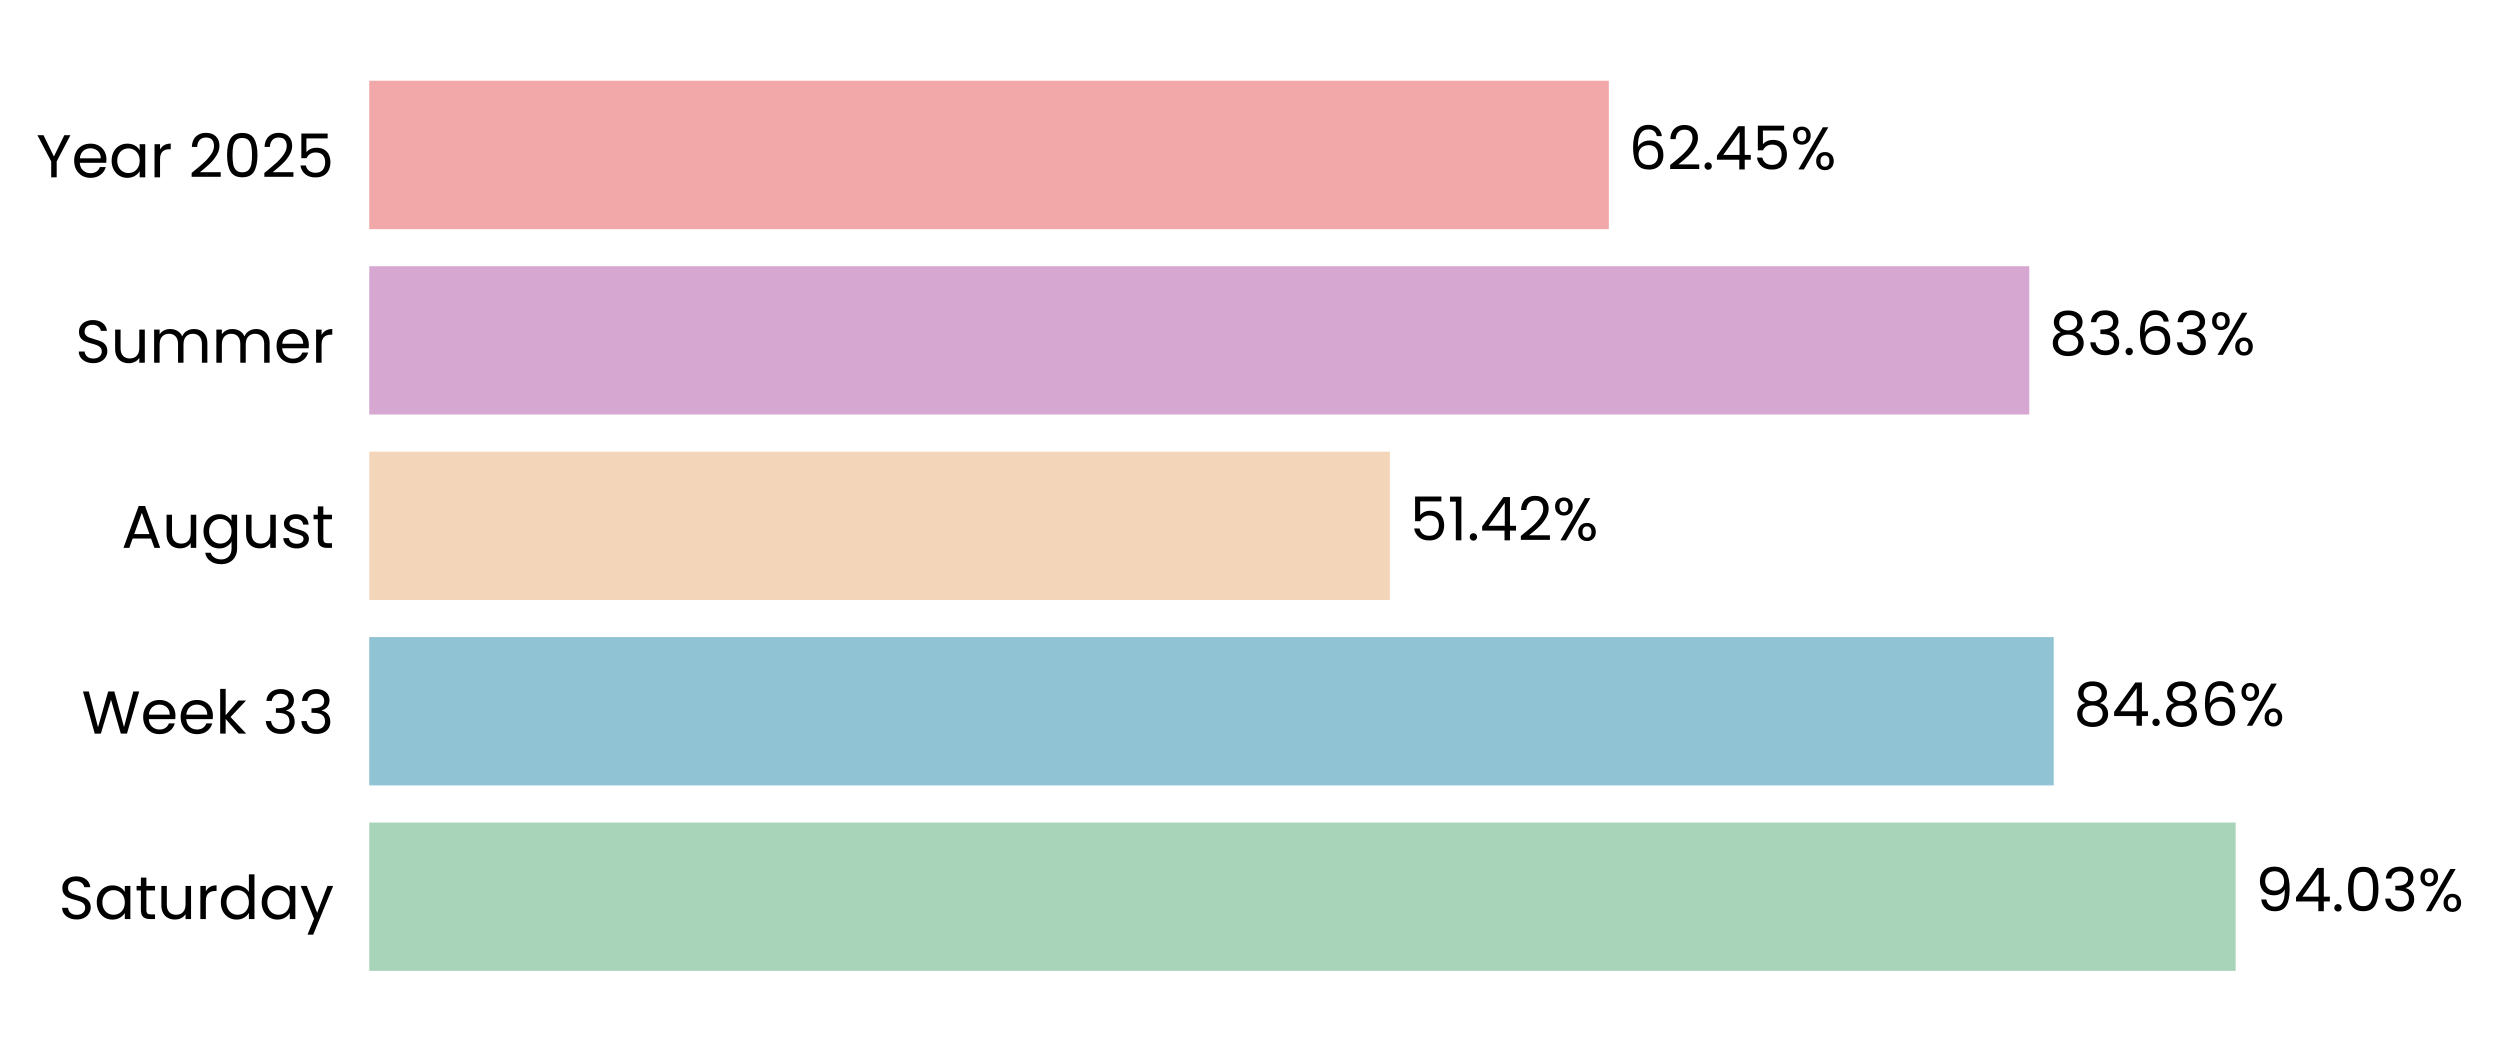
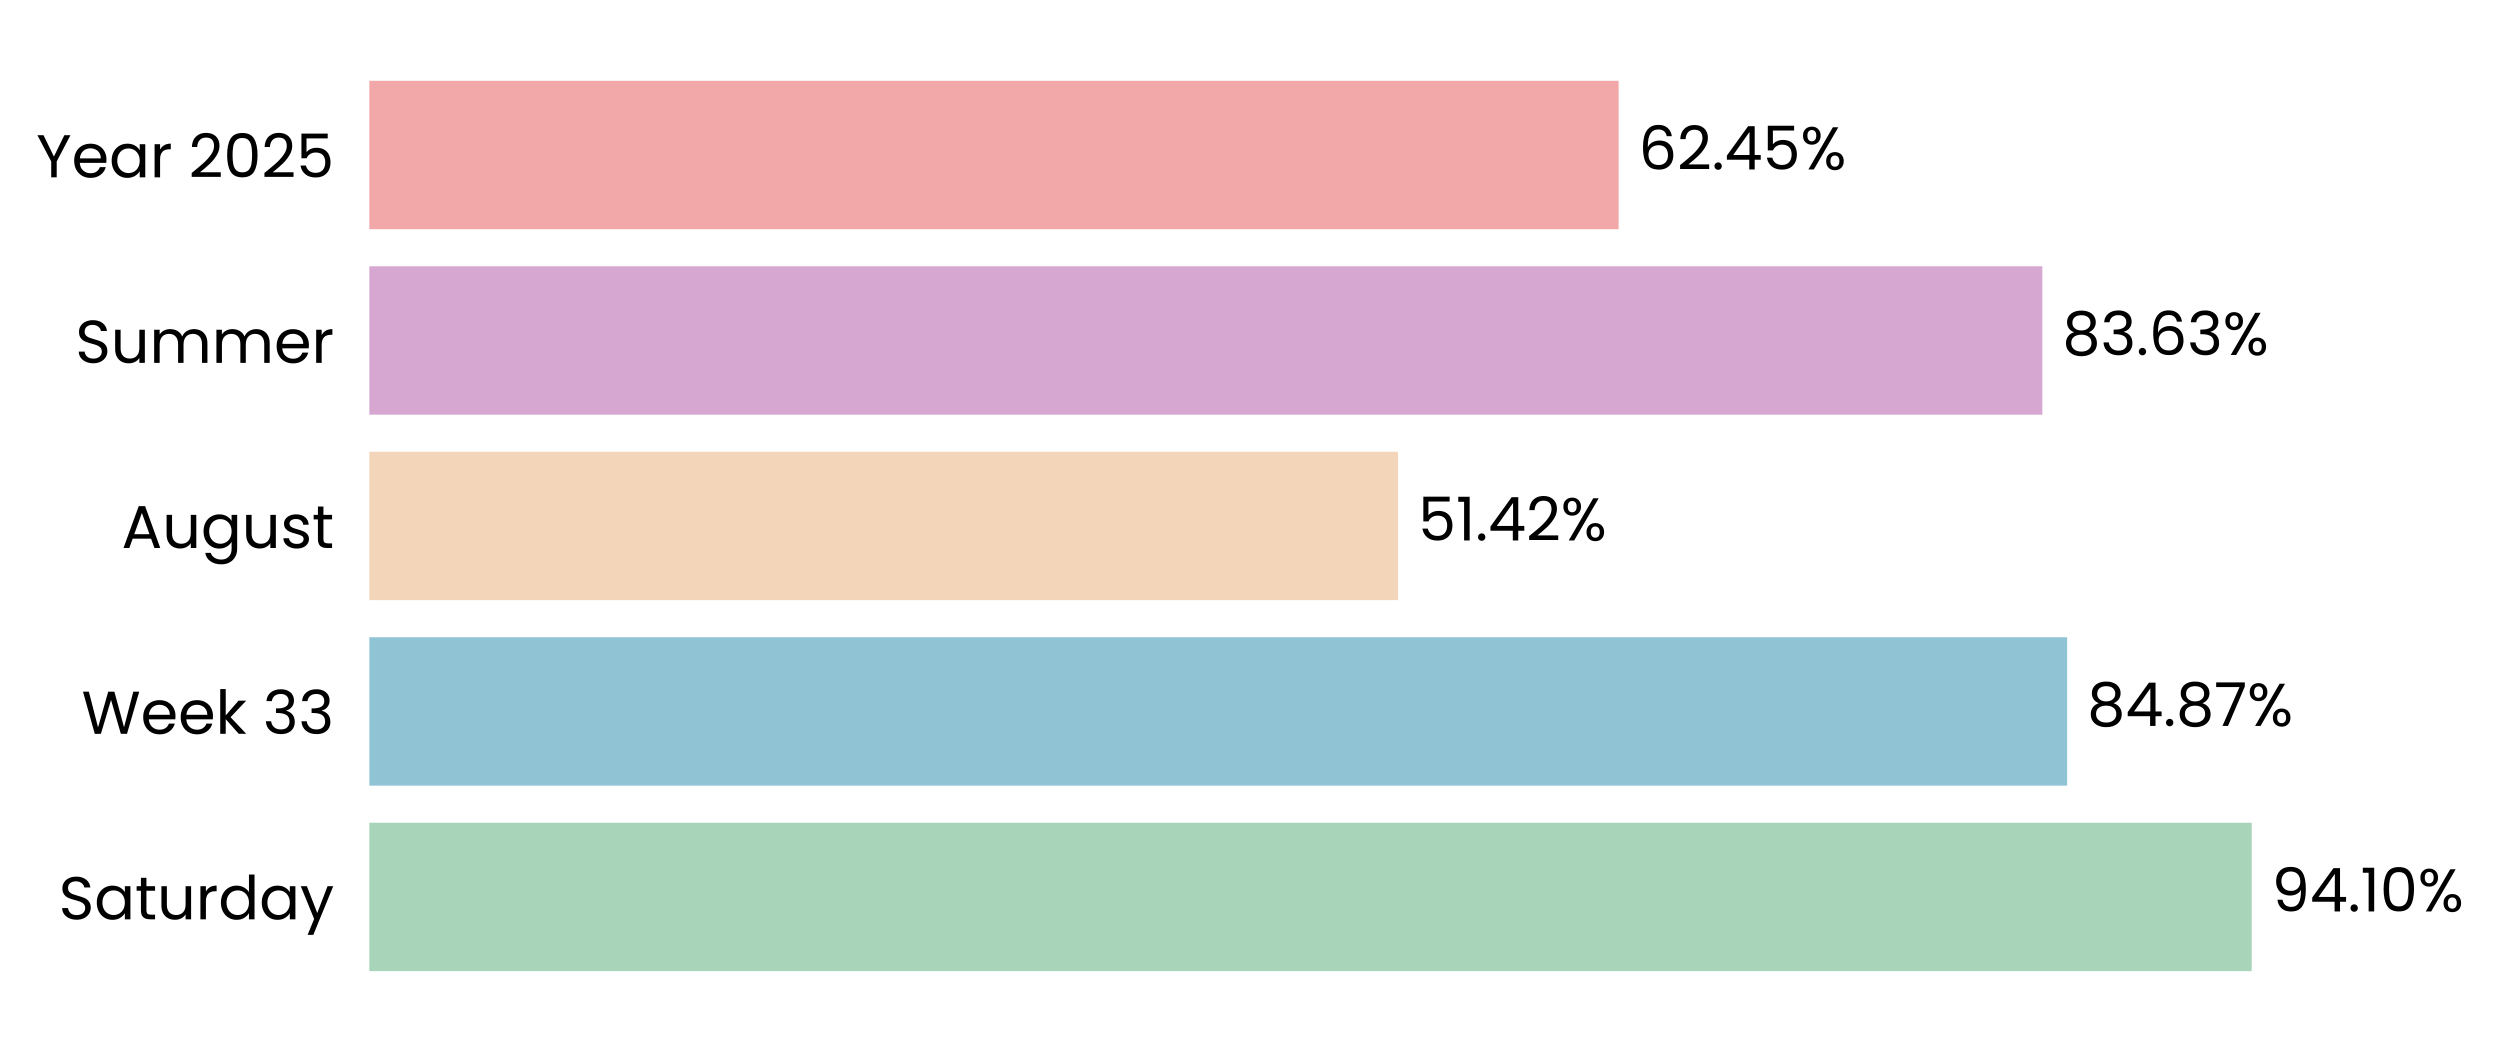
- <svg xmlns="http://www.w3.org/2000/svg" xmlns:xlink="http://www.w3.org/1999/xlink" width="496.369pt" height="208.8pt" viewBox="0 0 496.369 208.8" version="1.1">
+ <svg xmlns="http://www.w3.org/2000/svg" xmlns:xlink="http://www.w3.org/1999/xlink" width="496.237pt" height="208.8pt" viewBox="0 0 496.237 208.8" version="1.1">
  <defs>
    <style type="text/css">*{stroke-linejoin: round; stroke-linecap: butt}</style>
  </defs>
  <g id="figure_1">
    <g id="patch_1">
-       <path d="M 0 208.8  L 496.369 208.8  L 496.369 0  L 0 0  L 0 208.8  z " style="fill: none" />
+       <path d="M 0 208.8  L 496.237 208.8  L 496.237 0  L 0 0  L 0 208.8  z " style="fill: none" />
    </g>
    <g id="axes_1">
      <g id="patch_2">
-         <path d="M 73.311 201.6  L 467.423 201.6  L 467.423 7.2  L 73.311 7.2  L 73.311 201.6  z " style="fill: none" />
+         <path d="M 73.311 201.6  L 470.392 201.6  L 470.392 7.2  L 73.311 7.2  L 73.311 201.6  z " style="fill: none" />
      </g>
      <g id="patch_3">
-         <path d="M 73.311 192.764  L 443.886 192.764  L 443.886 163.309  L 73.311 163.309  z " clip-path="url(#p4002e77a52)" style="fill: #a8d5ba" />
+         <path d="M 73.311 192.764  L 446.953 192.764  L 446.953 163.309  L 73.311 163.309  z " clip-path="url(#pb564b83b2f)" style="fill: #a8d5ba" />
      </g>
      <g id="patch_4">
-         <path d="M 73.311 155.945  L 407.759 155.945  L 407.759 126.491  L 73.311 126.491  z " clip-path="url(#p4002e77a52)" style="fill: #90c3d4" />
+         <path d="M 73.311 155.945  L 410.317 155.945  L 410.317 126.491  L 73.311 126.491  z " clip-path="url(#pb564b83b2f)" style="fill: #90c3d4" />
      </g>
      <g id="patch_5">
-         <path d="M 73.311 119.127  L 275.964 119.127  L 275.964 89.673  L 73.311 89.673  z " clip-path="url(#p4002e77a52)" style="fill: #f3d6ba" />
+         <path d="M 73.311 119.127  L 277.5 119.127  L 277.5 89.673  L 73.311 89.673  z " clip-path="url(#pb564b83b2f)" style="fill: #f3d6ba" />
      </g>
      <g id="patch_6">
-         <path d="M 73.311 82.309  L 402.91 82.309  L 402.91 52.855  L 73.311 52.855  z " clip-path="url(#p4002e77a52)" style="fill: #d6a8d1" />
+         <path d="M 73.311 82.309  L 405.395 82.309  L 405.395 52.855  L 73.311 52.855  z " clip-path="url(#pb564b83b2f)" style="fill: #d6a8d1" />
      </g>
      <g id="patch_7">
-         <path d="M 73.311 45.491  L 319.431 45.491  L 319.431 16.036  L 73.311 16.036  z " clip-path="url(#p4002e77a52)" style="fill: #f2a8a8" />
+         <path d="M 73.311 45.491  L 321.286 45.491  L 321.286 16.036  L 73.311 16.036  z " clip-path="url(#pb564b83b2f)" style="fill: #f2a8a8" />
      </g>
      <g id="matplotlib.axis_1">
        <g id="ytick_1">
          <g id="text_1">
            <g transform="translate(11.65312 182.4764) scale(0.12 -0.12)">
              <defs>
                <path id="Poppins-Regular-53" d="M 1907 -45  Q 1466 -45 1117 112  Q 768 269 569 547  Q 371 826 365 1190  L 986 1190  Q 1018 877 1245 662  Q 1472 448 1907 448  Q 2323 448 2563 656  Q 2803 864 2803 1190  Q 2803 1446 2662 1606  Q 2522 1766 2310 1849  Q 2099 1933 1741 2029  Q 1299 2144 1033 2259  Q 768 2374 579 2620  Q 390 2867 390 3283  Q 390 3648 576 3929  Q 762 4211 1098 4364  Q 1434 4518 1869 4518  Q 2496 4518 2896 4204  Q 3296 3891 3347 3373  L 2707 3373  Q 2675 3629 2438 3824  Q 2202 4019 1811 4019  Q 1446 4019 1216 3830  Q 986 3642 986 3302  Q 986 3059 1123 2905  Q 1261 2752 1462 2672  Q 1664 2592 2029 2490  Q 2470 2368 2739 2249  Q 3008 2131 3200 1884  Q 3392 1638 3392 1216  Q 3392 890 3219 602  Q 3046 314 2707 134  Q 2368 -45 1907 -45  z " transform="scale(0.015625)" />
                <path id="Poppins-Regular-61" d="M 275 1766  Q 275 2304 492 2710  Q 710 3117 1091 3341  Q 1472 3565 1939 3565  Q 2400 3565 2739 3366  Q 3078 3168 3245 2867  L 3245 3507  L 3834 3507  L 3834 0  L 3245 0  L 3245 653  Q 3072 346 2729 144  Q 2387 -58 1933 -58  Q 1466 -58 1088 172  Q 710 403 492 819  Q 275 1235 275 1766  z M 3245 1760  Q 3245 2157 3085 2451  Q 2925 2746 2653 2902  Q 2381 3059 2054 3059  Q 1728 3059 1459 2905  Q 1190 2752 1030 2457  Q 870 2163 870 1766  Q 870 1363 1030 1065  Q 1190 768 1459 611  Q 1728 454 2054 454  Q 2381 454 2653 611  Q 2925 768 3085 1065  Q 3245 1363 3245 1760  z " transform="scale(0.015625)" />
                <path id="Poppins-Regular-74" d="M 1203 3027  L 1203 960  Q 1203 704 1312 598  Q 1421 493 1690 493  L 2118 493  L 2118 0  L 1594 0  Q 1107 0 864 224  Q 621 448 621 960  L 621 3027  L 166 3027  L 166 3507  L 621 3507  L 621 4390  L 1203 4390  L 1203 3507  L 2118 3507  L 2118 3027  L 1203 3027  z " transform="scale(0.015625)" />
                <path id="Poppins-Regular-75" d="M 3603 3507  L 3603 0  L 3021 0  L 3021 518  Q 2854 250 2556 99  Q 2259 -51 1901 -51  Q 1491 -51 1164 118  Q 838 288 649 627  Q 461 966 461 1453  L 461 3507  L 1037 3507  L 1037 1530  Q 1037 1011 1299 732  Q 1562 454 2016 454  Q 2483 454 2752 742  Q 3021 1030 3021 1581  L 3021 3507  L 3603 3507  z " transform="scale(0.015625)" />
                <path id="Poppins-Regular-72" d="M 1075 2938  Q 1229 3238 1513 3404  Q 1798 3571 2208 3571  L 2208 2970  L 2054 2970  Q 1075 2970 1075 1907  L 1075 0  L 493 0  L 493 3507  L 1075 3507  L 1075 2938  z " transform="scale(0.015625)" />
                <path id="Poppins-Regular-64" d="M 275 1766  Q 275 2304 492 2710  Q 710 3117 1091 3341  Q 1472 3565 1946 3565  Q 2355 3565 2707 3376  Q 3059 3187 3245 2880  L 3245 4736  L 3834 4736  L 3834 0  L 3245 0  L 3245 659  Q 3072 346 2733 144  Q 2394 -58 1939 -58  Q 1472 -58 1091 172  Q 710 403 492 819  Q 275 1235 275 1766  z M 3245 1760  Q 3245 2157 3085 2451  Q 2925 2746 2653 2902  Q 2381 3059 2054 3059  Q 1728 3059 1459 2905  Q 1190 2752 1030 2457  Q 870 2163 870 1766  Q 870 1363 1030 1065  Q 1190 768 1459 611  Q 1728 454 2054 454  Q 2381 454 2653 611  Q 2925 768 3085 1065  Q 3245 1363 3245 1760  z " transform="scale(0.015625)" />
                <path id="Poppins-Regular-79" d="M 3514 3507  L 1402 -1651  L 800 -1651  L 1491 38  L 77 3507  L 723 3507  L 1824 666  L 2912 3507  L 3514 3507  z " transform="scale(0.015625)" />
              </defs>
              <use xlink:href="#Poppins-Regular-53" />
              <use xlink:href="#Poppins-Regular-61" transform="translate(58.7 0)" />
              <use xlink:href="#Poppins-Regular-74" transform="translate(126.3 0)" />
              <use xlink:href="#Poppins-Regular-75" transform="translate(162.7 0)" />
              <use xlink:href="#Poppins-Regular-72" transform="translate(226.7 0)" />
              <use xlink:href="#Poppins-Regular-64" transform="translate(264 0)" />
              <use xlink:href="#Poppins-Regular-61" transform="translate(331.5999 0)" />
              <use xlink:href="#Poppins-Regular-79" transform="translate(399.1999 0)" />
            </g>
          </g>
        </g>
        <g id="ytick_2">
          <g id="text_2">
            <g transform="translate(16.19813 145.6582) scale(0.12 -0.12)">
              <defs>
                <path id="Poppins-Regular-57" d="M 6099 4461  L 4806 0  L 4154 0  L 3117 3590  L 2042 0  L 1395 -6  L 147 4461  L 768 4461  L 1741 678  L 2816 4461  L 3469 4461  L 4493 691  L 5472 4461  L 6099 4461  z " transform="scale(0.015625)" />
                <path id="Poppins-Regular-65" d="M 3693 1888  Q 3693 1722 3674 1536  L 870 1536  Q 902 1018 1225 726  Q 1549 435 2010 435  Q 2387 435 2640 611  Q 2893 787 2995 1082  L 3622 1082  Q 3482 576 3059 259  Q 2637 -58 2010 -58  Q 1510 -58 1116 166  Q 723 390 499 803  Q 275 1216 275 1760  Q 275 2304 492 2713  Q 710 3123 1104 3344  Q 1498 3565 2010 3565  Q 2509 3565 2893 3347  Q 3277 3130 3485 2749  Q 3693 2368 3693 1888  z M 3091 2010  Q 3091 2342 2944 2582  Q 2797 2822 2544 2947  Q 2291 3072 1984 3072  Q 1542 3072 1232 2790  Q 922 2509 877 2010  L 3091 2010  z " transform="scale(0.015625)" />
                <path id="Poppins-Regular-6b" d="M 2451 0  L 1075 1549  L 1075 0  L 493 0  L 493 4736  L 1075 4736  L 1075 1952  L 2426 3507  L 3238 3507  L 1587 1760  L 3245 0  L 2451 0  z " transform="scale(0.015625)" />
                <path id="Poppins-Regular-20" transform="scale(0.015625)" />
                <path id="Poppins-Regular-33" d="M 384 3462  Q 429 4051 838 4384  Q 1248 4717 1901 4717  Q 2336 4717 2653 4560  Q 2970 4403 3133 4134  Q 3296 3866 3296 3526  Q 3296 3130 3069 2842  Q 2842 2554 2477 2470  L 2477 2438  Q 2893 2336 3136 2035  Q 3379 1734 3379 1248  Q 3379 883 3212 592  Q 3046 301 2713 134  Q 2381 -32 1914 -32  Q 1235 -32 800 323  Q 365 678 314 1331  L 877 1331  Q 922 947 1190 704  Q 1459 461 1907 461  Q 2355 461 2588 694  Q 2822 928 2822 1299  Q 2822 1779 2502 1990  Q 2182 2202 1536 2202  L 1389 2202  L 1389 2688  L 1542 2688  Q 2131 2694 2432 2883  Q 2733 3072 2733 3469  Q 2733 3808 2512 4013  Q 2291 4218 1882 4218  Q 1485 4218 1241 4013  Q 998 3808 954 3462  L 384 3462  z " transform="scale(0.015625)" />
              </defs>
              <use xlink:href="#Poppins-Regular-57" />
              <use xlink:href="#Poppins-Regular-65" transform="translate(97.59999 0)" />
              <use xlink:href="#Poppins-Regular-65" transform="translate(159.6 0)" />
              <use xlink:href="#Poppins-Regular-6b" transform="translate(221.6 0)" />
              <use xlink:href="#Poppins-Regular-20" transform="translate(273.0999 0)" />
              <use xlink:href="#Poppins-Regular-33" transform="translate(299.7999 0)" />
              <use xlink:href="#Poppins-Regular-33" transform="translate(358.6999 0)" />
            </g>
          </g>
        </g>
        <g id="ytick_3">
          <g id="text_3">
            <g transform="translate(24.11812 108.78) scale(0.12 -0.12)">
              <defs>
                <path id="Poppins-Regular-41" d="M 3130 992  L 1184 992  L 826 0  L 211 0  L 1824 4435  L 2496 4435  L 4102 0  L 3488 0  L 3130 992  z M 2963 1466  L 2157 3718  L 1350 1466  L 2963 1466  z " transform="scale(0.015625)" />
                <path id="Poppins-Regular-67" d="M 1939 3565  Q 2394 3565 2736 3366  Q 3078 3168 3245 2867  L 3245 3507  L 3834 3507  L 3834 -77  Q 3834 -557 3629 -931  Q 3424 -1306 3043 -1517  Q 2662 -1728 2157 -1728  Q 1466 -1728 1005 -1401  Q 544 -1075 461 -512  L 1037 -512  Q 1133 -832 1433 -1027  Q 1734 -1222 2157 -1222  Q 2637 -1222 2941 -921  Q 3245 -621 3245 -77  L 3245 659  Q 3072 352 2733 147  Q 2394 -58 1939 -58  Q 1472 -58 1091 172  Q 710 403 492 819  Q 275 1235 275 1766  Q 275 2304 492 2710  Q 710 3117 1091 3341  Q 1472 3565 1939 3565  z M 3245 1760  Q 3245 2157 3085 2451  Q 2925 2746 2653 2902  Q 2381 3059 2054 3059  Q 1728 3059 1459 2905  Q 1190 2752 1030 2457  Q 870 2163 870 1766  Q 870 1363 1030 1065  Q 1190 768 1459 611  Q 1728 454 2054 454  Q 2381 454 2653 611  Q 2925 768 3085 1065  Q 3245 1363 3245 1760  z " transform="scale(0.015625)" />
                <path id="Poppins-Regular-73" d="M 1734 -58  Q 1331 -58 1011 80  Q 691 218 505 464  Q 320 710 301 1030  L 902 1030  Q 928 768 1149 601  Q 1370 435 1728 435  Q 2061 435 2253 582  Q 2445 730 2445 954  Q 2445 1184 2240 1296  Q 2035 1408 1606 1517  Q 1216 1619 969 1724  Q 723 1830 547 2038  Q 371 2246 371 2586  Q 371 2854 531 3078  Q 691 3302 985 3433  Q 1280 3565 1658 3565  Q 2240 3565 2598 3270  Q 2957 2976 2982 2464  L 2400 2464  Q 2381 2739 2179 2905  Q 1978 3072 1638 3072  Q 1325 3072 1139 2937  Q 954 2803 954 2586  Q 954 2413 1066 2301  Q 1178 2189 1347 2121  Q 1517 2054 1818 1971  Q 2195 1869 2432 1769  Q 2669 1670 2838 1472  Q 3008 1274 3014 954  Q 3014 666 2854 435  Q 2694 205 2403 73  Q 2112 -58 1734 -58  z " transform="scale(0.015625)" />
              </defs>
              <use xlink:href="#Poppins-Regular-41" />
              <use xlink:href="#Poppins-Regular-75" transform="translate(67.39999 0)" />
              <use xlink:href="#Poppins-Regular-67" transform="translate(131.4 0)" />
              <use xlink:href="#Poppins-Regular-75" transform="translate(199 0)" />
              <use xlink:href="#Poppins-Regular-73" transform="translate(263 0)" />
              <use xlink:href="#Poppins-Regular-74" transform="translate(315.2 0)" />
            </g>
          </g>
        </g>
        <g id="ytick_4">
          <g id="text_4">
            <g transform="translate(14.95125 72.02182) scale(0.12 -0.12)">
              <defs>
                <path id="Poppins-Regular-6d" d="M 4710 3571  Q 5120 3571 5440 3401  Q 5760 3232 5945 2893  Q 6131 2554 6131 2067  L 6131 0  L 5555 0  L 5555 1984  Q 5555 2509 5296 2787  Q 5037 3066 4595 3066  Q 4141 3066 3872 2774  Q 3603 2483 3603 1933  L 3603 0  L 3027 0  L 3027 1984  Q 3027 2509 2768 2787  Q 2509 3066 2067 3066  Q 1613 3066 1344 2774  Q 1075 2483 1075 1933  L 1075 0  L 493 0  L 493 3507  L 1075 3507  L 1075 3002  Q 1248 3277 1539 3424  Q 1830 3571 2182 3571  Q 2624 3571 2963 3372  Q 3302 3174 3469 2790  Q 3616 3162 3955 3366  Q 4294 3571 4710 3571  z " transform="scale(0.015625)" />
              </defs>
              <use xlink:href="#Poppins-Regular-53" />
              <use xlink:href="#Poppins-Regular-75" transform="translate(58.7 0)" />
              <use xlink:href="#Poppins-Regular-6d" transform="translate(122.7 0)" />
              <use xlink:href="#Poppins-Regular-6d" transform="translate(225.7 0)" />
              <use xlink:href="#Poppins-Regular-65" transform="translate(328.7 0)" />
              <use xlink:href="#Poppins-Regular-72" transform="translate(390.6999 0)" />
            </g>
          </g>
        </g>
        <g id="ytick_5">
          <g id="text_5">
            <g transform="translate(7.2 35.20364) scale(0.12 -0.12)">
              <defs>
                <path id="Poppins-Regular-59" d="M 3616 4461  L 2163 1683  L 2163 0  L 1581 0  L 1581 1683  L 122 4461  L 768 4461  L 1869 2202  L 2970 4461  L 3616 4461  z " transform="scale(0.015625)" />
                <path id="Poppins-Regular-32" d="M 326 467  Q 1139 1120 1600 1539  Q 2061 1958 2377 2416  Q 2694 2874 2694 3315  Q 2694 3731 2492 3971  Q 2291 4211 1843 4211  Q 1408 4211 1168 3939  Q 928 3667 909 3213  L 346 3213  Q 371 3930 780 4320  Q 1190 4710 1837 4710  Q 2496 4710 2883 4345  Q 3270 3981 3270 3341  Q 3270 2810 2953 2307  Q 2637 1805 2233 1424  Q 1830 1043 1203 538  L 3405 538  L 3405 51  L 326 51  L 326 467  z " transform="scale(0.015625)" />
                <path id="Poppins-Regular-30" d="M 397 2362  Q 397 3462 755 4080  Q 1114 4698 2010 4698  Q 2899 4698 3257 4080  Q 3616 3462 3616 2362  Q 3616 1242 3257 621  Q 2899 0 2010 0  Q 1114 0 755 621  Q 397 1242 397 2362  z M 3040 2362  Q 3040 2918 2966 3305  Q 2893 3693 2665 3929  Q 2438 4166 2010 4166  Q 1574 4166 1347 3929  Q 1120 3693 1046 3305  Q 973 2918 973 2362  Q 973 1786 1046 1395  Q 1120 1005 1347 768  Q 1574 531 2010 531  Q 2438 531 2665 768  Q 2893 1005 2966 1395  Q 3040 1786 3040 2362  z " transform="scale(0.015625)" />
                <path id="Poppins-Regular-35" d="M 3347 4122  L 1101 4122  L 1101 2662  Q 1248 2867 1536 2998  Q 1824 3130 2157 3130  Q 2688 3130 3021 2909  Q 3354 2688 3498 2339  Q 3642 1990 3642 1600  Q 3642 1139 3469 774  Q 3296 410 2941 198  Q 2586 -13 2061 -13  Q 1389 -13 973 332  Q 557 678 467 1254  L 1037 1254  Q 1120 890 1389 685  Q 1658 480 2067 480  Q 2573 480 2829 784  Q 3085 1088 3085 1587  Q 3085 2086 2829 2358  Q 2573 2630 2074 2630  Q 1734 2630 1481 2467  Q 1229 2304 1114 2022  L 563 2022  L 563 4634  L 3347 4634  L 3347 4122  z " transform="scale(0.015625)" />
              </defs>
              <use xlink:href="#Poppins-Regular-59" />
              <use xlink:href="#Poppins-Regular-65" transform="translate(58.39999 0)" />
              <use xlink:href="#Poppins-Regular-61" transform="translate(120.4 0)" />
              <use xlink:href="#Poppins-Regular-72" transform="translate(188 0)" />
              <use xlink:href="#Poppins-Regular-20" transform="translate(225.3 0)" />
              <use xlink:href="#Poppins-Regular-32" transform="translate(252 0)" />
              <use xlink:href="#Poppins-Regular-30" transform="translate(309.4999 0)" />
              <use xlink:href="#Poppins-Regular-32" transform="translate(372.2999 0)" />
              <use xlink:href="#Poppins-Regular-35" transform="translate(429.7999 0)" />
            </g>
          </g>
        </g>
      </g>
      <g id="text_6">
-         <g transform="translate(447.8266 180.9164) scale(0.12 -0.12)">
+         <g transform="translate(450.9235 180.9164) scale(0.12 -0.12)">
          <defs>
            <path id="Poppins-Regular-39" d="M 1146 1242  Q 1210 877 1443 678  Q 1677 480 2074 480  Q 2605 480 2857 896  Q 3110 1312 3098 2298  Q 2963 2010 2649 1846  Q 2336 1683 1952 1683  Q 1523 1683 1187 1859  Q 851 2035 659 2374  Q 467 2714 467 3194  Q 467 3878 864 4297  Q 1261 4717 1990 4717  Q 2886 4717 3248 4134  Q 3610 3552 3610 2400  Q 3610 1594 3466 1069  Q 3322 544 2979 269  Q 2637 -6 2042 -6  Q 1389 -6 1024 346  Q 659 698 608 1242  L 1146 1242  z M 2048 2176  Q 2477 2176 2752 2441  Q 3027 2707 3027 3162  Q 3027 3642 2758 3936  Q 2490 4230 2003 4230  Q 1555 4230 1289 3948  Q 1024 3667 1024 3206  Q 1024 2739 1286 2457  Q 1549 2176 2048 2176  z " transform="scale(0.015625)" />
            <path id="Poppins-Regular-34" d="M 256 1030  L 256 1472  L 2502 4582  L 3200 4582  L 3200 1536  L 3840 1536  L 3840 1030  L 3200 1030  L 3200 0  L 2624 0  L 2624 1030  L 256 1030  z M 2650 3974  L 928 1536  L 2650 1536  L 2650 3974  z " transform="scale(0.015625)" />
            <path id="Poppins-Regular-2e" d="M 678 -38  Q 512 -38 397 77  Q 282 192 282 358  Q 282 525 397 640  Q 512 755 678 755  Q 838 755 950 640  Q 1062 525 1062 358  Q 1062 192 950 77  Q 838 -38 678 -38  z " transform="scale(0.015625)" />
+             <path id="Poppins-Regular-31" d="M 243 4096  L 243 4627  L 1446 4627  L 1446 0  L 858 0  L 858 4096  L 243 4096  z " transform="scale(0.015625)" />
            <path id="Poppins-Regular-25" d="M 269 3584  Q 269 4019 531 4278  Q 794 4538 1203 4538  Q 1613 4538 1875 4278  Q 2138 4019 2138 3584  Q 2138 3142 1875 2883  Q 1613 2624 1203 2624  Q 794 2624 531 2883  Q 269 3142 269 3584  z M 4006 4467  L 1414 0  L 838 0  L 3430 4467  L 4006 4467  z M 1203 4179  Q 986 4179 861 4028  Q 736 3878 736 3584  Q 736 3290 861 3136  Q 986 2982 1203 2982  Q 1421 2982 1549 3139  Q 1677 3296 1677 3584  Q 1677 3878 1549 4028  Q 1421 4179 1203 4179  z M 2720 883  Q 2720 1325 2982 1584  Q 3245 1843 3654 1843  Q 4064 1843 4323 1584  Q 4582 1325 4582 883  Q 4582 448 4323 185  Q 4064 -77 3654 -77  Q 3245 -77 2982 182  Q 2720 442 2720 883  z M 3648 1478  Q 3430 1478 3302 1328  Q 3174 1178 3174 883  Q 3174 595 3302 444  Q 3430 294 3648 294  Q 3866 294 3994 444  Q 4122 595 4122 883  Q 4122 1178 3994 1328  Q 3866 1478 3648 1478  z " transform="scale(0.015625)" />
          </defs>
          <use xlink:href="#Poppins-Regular-39" />
          <use xlink:href="#Poppins-Regular-34" transform="translate(62.99999 0)" />
          <use xlink:href="#Poppins-Regular-2e" transform="translate(125.9 0)" />
-           <use xlink:href="#Poppins-Regular-30" transform="translate(146.9 0)" />
-           <use xlink:href="#Poppins-Regular-33" transform="translate(209.7 0)" />
-           <use xlink:href="#Poppins-Regular-25" transform="translate(268.5999 0)" />
+           <use xlink:href="#Poppins-Regular-31" transform="translate(146.9 0)" />
+           <use xlink:href="#Poppins-Regular-30" transform="translate(178.8999 0)" />
+           <use xlink:href="#Poppins-Regular-25" transform="translate(241.6999 0)" />
        </g>
      </g>
      <g id="text_7">
-         <g transform="translate(411.6998 144.0982) scale(0.12 -0.12)">
+         <g transform="translate(414.2882 144.0982) scale(0.12 -0.12)">
          <defs>
            <path id="Poppins-Regular-38" d="M 1242 2406  Q 883 2547 691 2816  Q 499 3085 499 3469  Q 499 3814 672 4092  Q 845 4371 1187 4534  Q 1530 4698 2016 4698  Q 2502 4698 2844 4534  Q 3187 4371 3363 4092  Q 3539 3814 3539 3469  Q 3539 3098 3340 2819  Q 3142 2541 2797 2406  Q 3194 2285 3427 1981  Q 3661 1677 3661 1248  Q 3661 832 3456 521  Q 3251 211 2876 41  Q 2502 -128 2016 -128  Q 1530 -128 1162 41  Q 794 211 589 521  Q 384 832 384 1248  Q 384 1677 614 1984  Q 845 2291 1242 2406  z M 2976 3398  Q 2976 3789 2720 4000  Q 2464 4211 2016 4211  Q 1574 4211 1318 4000  Q 1062 3789 1062 3392  Q 1062 3034 1328 2816  Q 1594 2598 2016 2598  Q 2445 2598 2710 2819  Q 2976 3040 2976 3398  z M 2016 2150  Q 1542 2150 1241 1929  Q 941 1709 941 1267  Q 941 858 1232 608  Q 1523 358 2016 358  Q 2509 358 2797 608  Q 3085 858 3085 1267  Q 3085 1696 2790 1923  Q 2496 2150 2016 2150  z " transform="scale(0.015625)" />
-             <path id="Poppins-Regular-36" d="M 2976 3526  Q 2835 4237 2099 4237  Q 1530 4237 1248 3798  Q 966 3360 973 2355  Q 1120 2688 1462 2877  Q 1805 3066 2227 3066  Q 2886 3066 3280 2656  Q 3674 2246 3674 1523  Q 3674 1088 3504 742  Q 3334 397 2992 192  Q 2650 -13 2163 -13  Q 1504 -13 1133 281  Q 762 576 614 1094  Q 467 1613 467 2374  Q 467 4723 2106 4723  Q 2733 4723 3091 4384  Q 3450 4045 3514 3526  L 2976 3526  z M 2106 2573  Q 1830 2573 1587 2461  Q 1344 2349 1193 2121  Q 1043 1894 1043 1568  Q 1043 1082 1324 778  Q 1606 474 2131 474  Q 2579 474 2844 752  Q 3110 1030 3110 1504  Q 3110 2003 2854 2288  Q 2598 2573 2106 2573  z " transform="scale(0.015625)" />
+             <path id="Poppins-Regular-37" d="M 3245 4173  L 1466 0  L 877 0  L 2682 4115  L 211 4115  L 211 4614  L 3245 4614  L 3245 4173  z " transform="scale(0.015625)" />
          </defs>
          <use xlink:href="#Poppins-Regular-38" />
          <use xlink:href="#Poppins-Regular-34" transform="translate(63.09999 0)" />
          <use xlink:href="#Poppins-Regular-2e" transform="translate(126 0)" />
          <use xlink:href="#Poppins-Regular-38" transform="translate(147 0)" />
-           <use xlink:href="#Poppins-Regular-36" transform="translate(210.1 0)" />
-           <use xlink:href="#Poppins-Regular-25" transform="translate(273.5999 0)" />
+           <use xlink:href="#Poppins-Regular-37" transform="translate(210.1 0)" />
+           <use xlink:href="#Poppins-Regular-25" transform="translate(264.7 0)" />
        </g>
      </g>
      <g id="text_8">
-         <g transform="translate(279.9055 107.28) scale(0.12 -0.12)">
-           <defs>
-             <path id="Poppins-Regular-31" d="M 243 4096  L 243 4627  L 1446 4627  L 1446 0  L 858 0  L 858 4096  L 243 4096  z " transform="scale(0.015625)" />
-           </defs>
+         <g transform="translate(281.4706 107.28) scale(0.12 -0.12)">
          <use xlink:href="#Poppins-Regular-35" />
          <use xlink:href="#Poppins-Regular-31" transform="translate(62.79999 0)" />
          <use xlink:href="#Poppins-Regular-2e" transform="translate(94.79997 0)" />
          <use xlink:href="#Poppins-Regular-34" transform="translate(115.8 0)" />
          <use xlink:href="#Poppins-Regular-32" transform="translate(178.7 0)" />
          <use xlink:href="#Poppins-Regular-25" transform="translate(236.1999 0)" />
        </g>
      </g>
      <g id="text_9">
-         <g transform="translate(406.8507 70.46182) scale(0.12 -0.12)">
+         <g transform="translate(409.3662 70.46182) scale(0.12 -0.12)">
+           <defs>
+             <path id="Poppins-Regular-36" d="M 2976 3526  Q 2835 4237 2099 4237  Q 1530 4237 1248 3798  Q 966 3360 973 2355  Q 1120 2688 1462 2877  Q 1805 3066 2227 3066  Q 2886 3066 3280 2656  Q 3674 2246 3674 1523  Q 3674 1088 3504 742  Q 3334 397 2992 192  Q 2650 -13 2163 -13  Q 1504 -13 1133 281  Q 762 576 614 1094  Q 467 1613 467 2374  Q 467 4723 2106 4723  Q 2733 4723 3091 4384  Q 3450 4045 3514 3526  L 2976 3526  z M 2106 2573  Q 1830 2573 1587 2461  Q 1344 2349 1193 2121  Q 1043 1894 1043 1568  Q 1043 1082 1324 778  Q 1606 474 2131 474  Q 2579 474 2844 752  Q 3110 1030 3110 1504  Q 3110 2003 2854 2288  Q 2598 2573 2106 2573  z " transform="scale(0.015625)" />
+           </defs>
          <use xlink:href="#Poppins-Regular-38" />
          <use xlink:href="#Poppins-Regular-33" transform="translate(63.09999 0)" />
          <use xlink:href="#Poppins-Regular-2e" transform="translate(122 0)" />
          <use xlink:href="#Poppins-Regular-36" transform="translate(143 0)" />
          <use xlink:href="#Poppins-Regular-33" transform="translate(206.5 0)" />
          <use xlink:href="#Poppins-Regular-25" transform="translate(265.3999 0)" />
        </g>
      </g>
      <g id="text_10">
-         <g transform="translate(323.3726 33.64364) scale(0.12 -0.12)">
+         <g transform="translate(325.257 33.64364) scale(0.12 -0.12)">
          <use xlink:href="#Poppins-Regular-36" />
          <use xlink:href="#Poppins-Regular-32" transform="translate(63.49999 0)" />
          <use xlink:href="#Poppins-Regular-2e" transform="translate(121 0)" />
          <use xlink:href="#Poppins-Regular-34" transform="translate(142 0)" />
          <use xlink:href="#Poppins-Regular-35" transform="translate(204.8999 0)" />
          <use xlink:href="#Poppins-Regular-25" transform="translate(267.6999 0)" />
        </g>
      </g>
    </g>
  </g>
  <defs>
-     <clipPath id="p4002e77a52">
-       <rect x="73.311" y="7.2" width="394.111" height="194.4" />
+     <clipPath id="pb564b83b2f">
+       <rect x="73.311" y="7.2" width="397.08" height="194.4" />
    </clipPath>
  </defs>
</svg>
